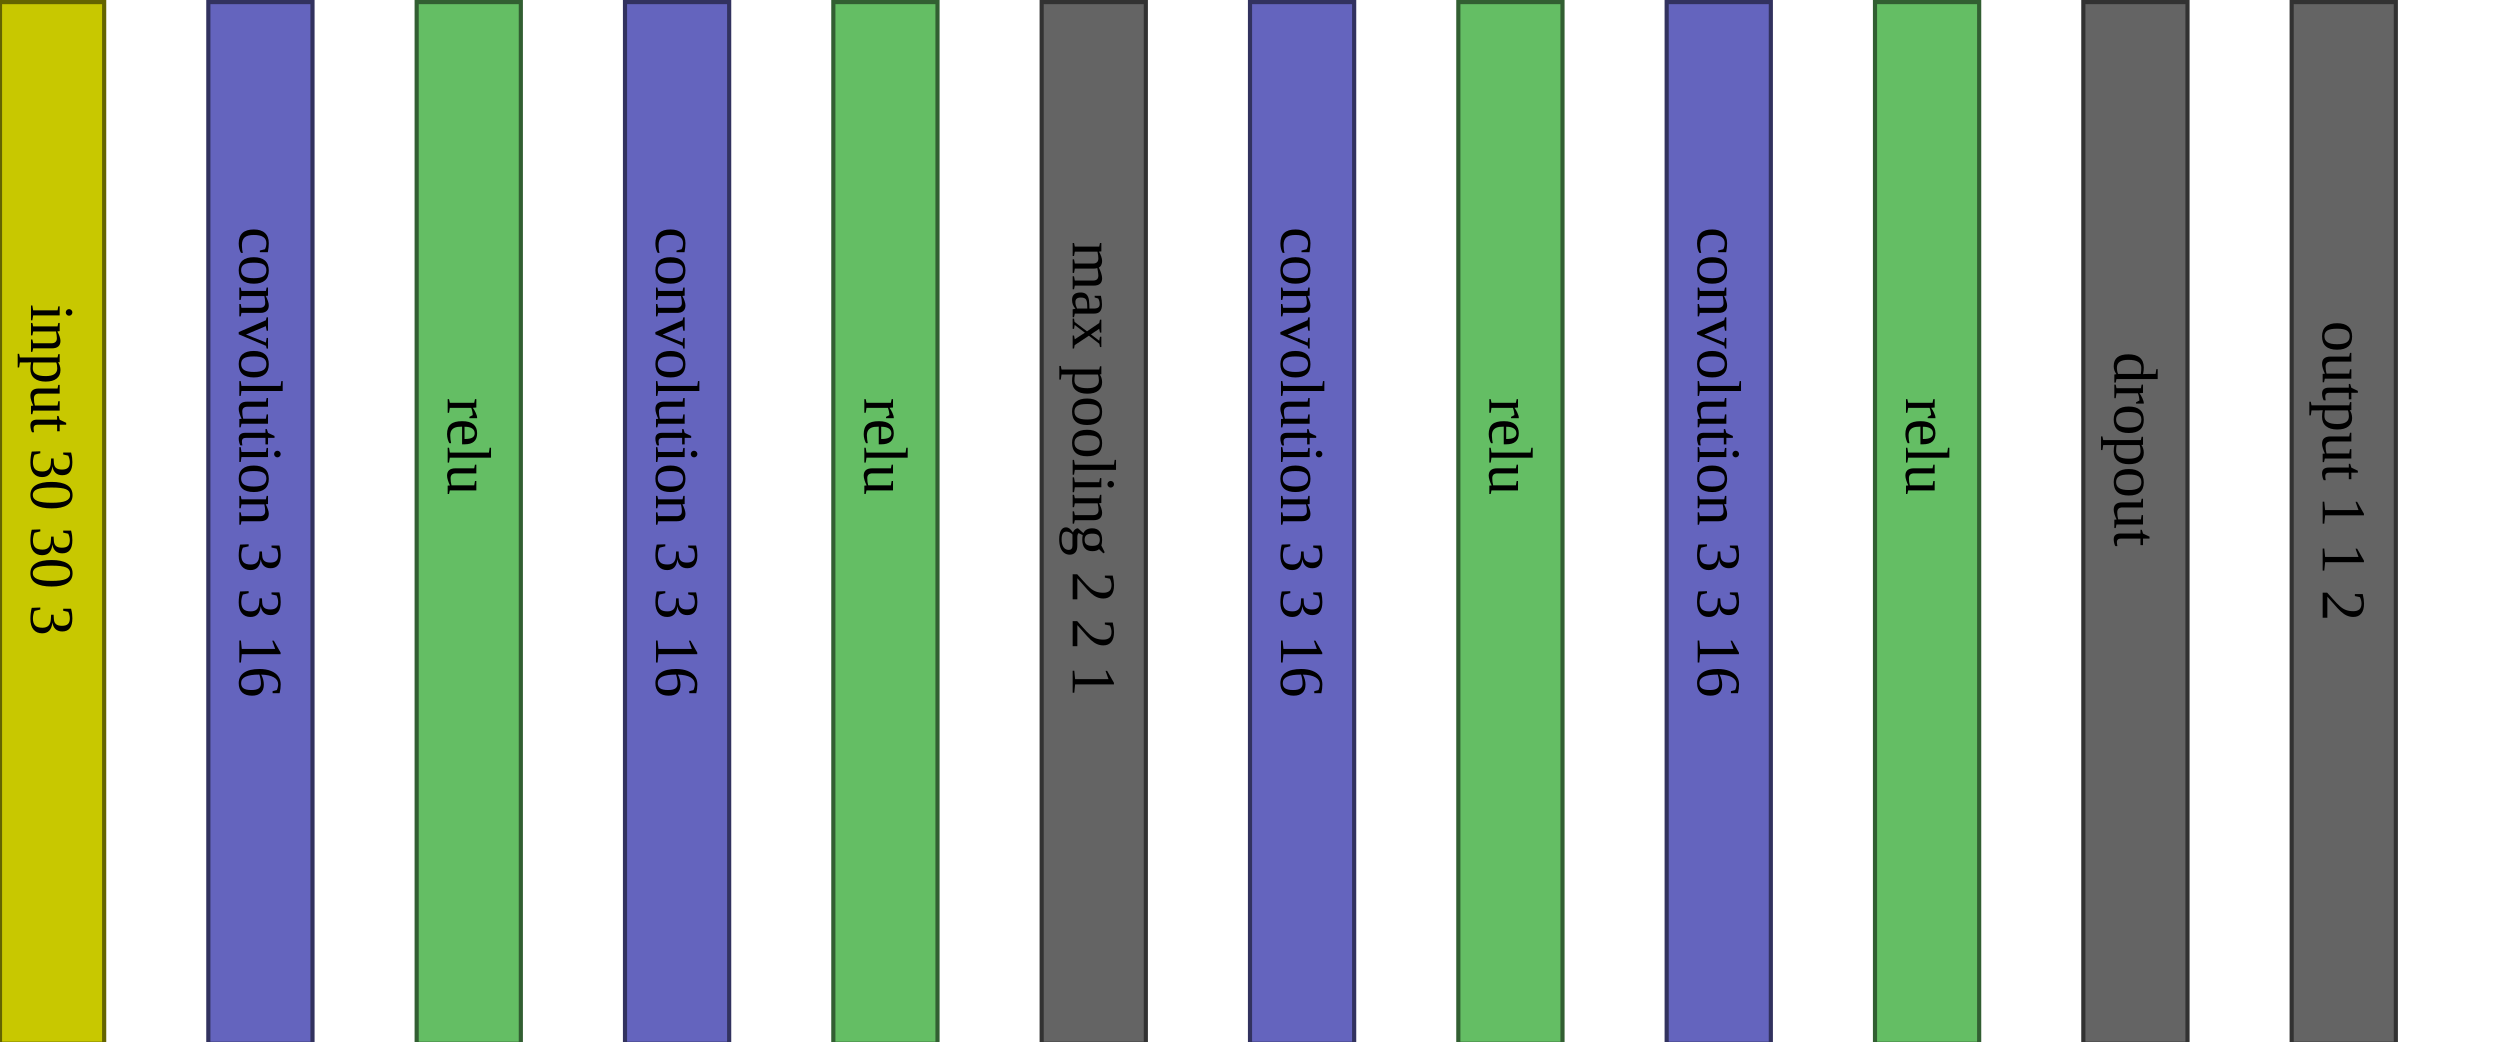
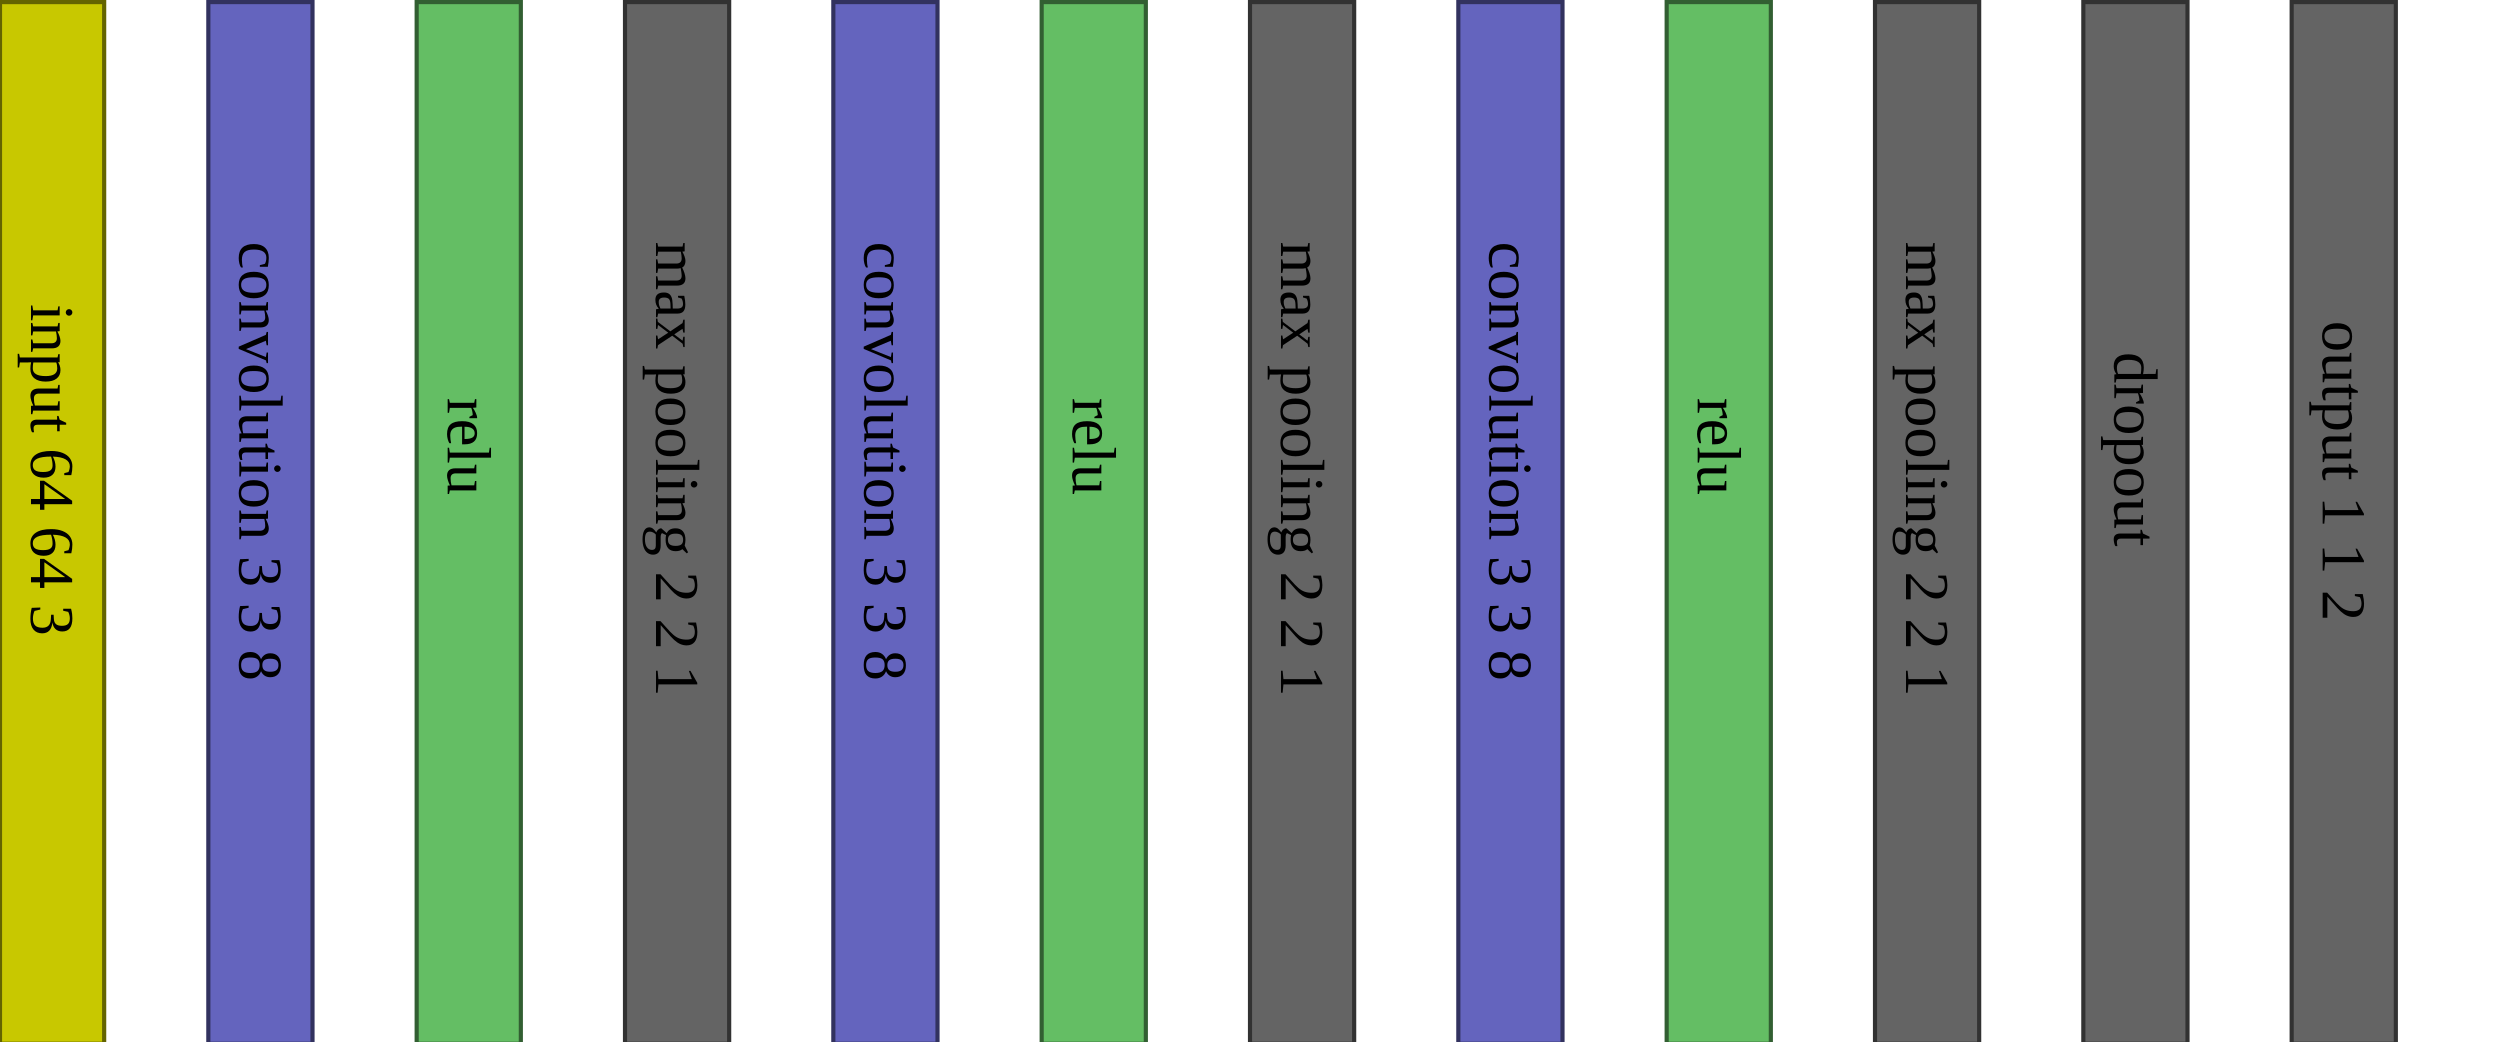
<svg xmlns="http://www.w3.org/2000/svg" version="1.1" width="1200" height="500">
  <rect x="0" y="1" width="50" height="500" fill="rgb(200,200,0)" stroke-width="2" stroke="rgb(100,100,0)" />
-   <text x="25" y="146" style="font-size: 30px; writing-mode: tb; ">input 30 30 3 </text>
+   <text x="25" y="146" style="font-size: 30px; writing-mode: tb; ">input 64 64 3 </text>
  <rect x="100" y="1" width="50" height="500" fill="rgb(100,100,190)" stroke-width="2" stroke="rgb(50,50,95)" />
-   <text x="125" y="109" style="font-size: 30px; writing-mode: tb; ">convolution 3 3 16 </text>
+   <text x="125" y="116" style="font-size: 30px; writing-mode: tb; ">convolution 3 3 8 </text>
  <rect x="200" y="1" width="50" height="500" fill="rgb(100,190,100)" stroke-width="2" stroke="rgb(50,95,50)" />
  <text x="225" y="191" style="font-size: 30px; writing-mode: tb; ">relu    </text>
-   <rect x="300" y="1" width="50" height="500" fill="rgb(100,100,190)" stroke-width="2" stroke="rgb(50,50,95)" />
-   <text x="325" y="109" style="font-size: 30px; writing-mode: tb; ">convolution 3 3 16 </text>
-   <rect x="400" y="1" width="50" height="500" fill="rgb(100,190,100)" stroke-width="2" stroke="rgb(50,95,50)" />
-   <text x="425" y="191" style="font-size: 30px; writing-mode: tb; ">relu    </text>
-   <rect x="500" y="1" width="50" height="500" fill="rgb(100,100,100)" stroke-width="2" stroke="rgb(50,50,50)" />
-   <text x="525" y="116" style="font-size: 30px; writing-mode: tb; ">max pooling 2 2 1 </text>
-   <rect x="600" y="1" width="50" height="500" fill="rgb(100,100,190)" stroke-width="2" stroke="rgb(50,50,95)" />
-   <text x="625" y="109" style="font-size: 30px; writing-mode: tb; ">convolution 3 3 16 </text>
-   <rect x="700" y="1" width="50" height="500" fill="rgb(100,190,100)" stroke-width="2" stroke="rgb(50,95,50)" />
-   <text x="725" y="191" style="font-size: 30px; writing-mode: tb; ">relu    </text>
-   <rect x="800" y="1" width="50" height="500" fill="rgb(100,100,190)" stroke-width="2" stroke="rgb(50,50,95)" />
-   <text x="825" y="109" style="font-size: 30px; writing-mode: tb; ">convolution 3 3 16 </text>
-   <rect x="900" y="1" width="50" height="500" fill="rgb(100,190,100)" stroke-width="2" stroke="rgb(50,95,50)" />
-   <text x="925" y="191" style="font-size: 30px; writing-mode: tb; ">relu    </text>
+   <rect x="300" y="1" width="50" height="500" fill="rgb(100,100,100)" stroke-width="2" stroke="rgb(50,50,50)" />
+   <text x="325" y="116" style="font-size: 30px; writing-mode: tb; ">max pooling 2 2 1 </text>
+   <rect x="400" y="1" width="50" height="500" fill="rgb(100,100,190)" stroke-width="2" stroke="rgb(50,50,95)" />
+   <text x="425" y="116" style="font-size: 30px; writing-mode: tb; ">convolution 3 3 8 </text>
+   <rect x="500" y="1" width="50" height="500" fill="rgb(100,190,100)" stroke-width="2" stroke="rgb(50,95,50)" />
+   <text x="525" y="191" style="font-size: 30px; writing-mode: tb; ">relu    </text>
+   <rect x="600" y="1" width="50" height="500" fill="rgb(100,100,100)" stroke-width="2" stroke="rgb(50,50,50)" />
+   <text x="625" y="116" style="font-size: 30px; writing-mode: tb; ">max pooling 2 2 1 </text>
+   <rect x="700" y="1" width="50" height="500" fill="rgb(100,100,190)" stroke-width="2" stroke="rgb(50,50,95)" />
+   <text x="725" y="116" style="font-size: 30px; writing-mode: tb; ">convolution 3 3 8 </text>
+   <rect x="800" y="1" width="50" height="500" fill="rgb(100,190,100)" stroke-width="2" stroke="rgb(50,95,50)" />
+   <text x="825" y="191" style="font-size: 30px; writing-mode: tb; ">relu    </text>
+   <rect x="900" y="1" width="50" height="500" fill="rgb(100,100,100)" stroke-width="2" stroke="rgb(50,50,50)" />
+   <text x="925" y="116" style="font-size: 30px; writing-mode: tb; ">max pooling 2 2 1 </text>
  <rect x="1000" y="1" width="50" height="500" fill="rgb(100,100,100)" stroke-width="2" stroke="rgb(50,50,50)" />
  <text x="1025" y="169" style="font-size: 30px; writing-mode: tb; ">dropout    </text>
  <rect x="1100" y="1" width="50" height="500" fill="rgb(100,100,100)" stroke-width="2" stroke="rgb(50,50,50)" />
  <text x="1125" y="154" style="font-size: 30px; writing-mode: tb; ">output 1 1 2 </text>
</svg>
